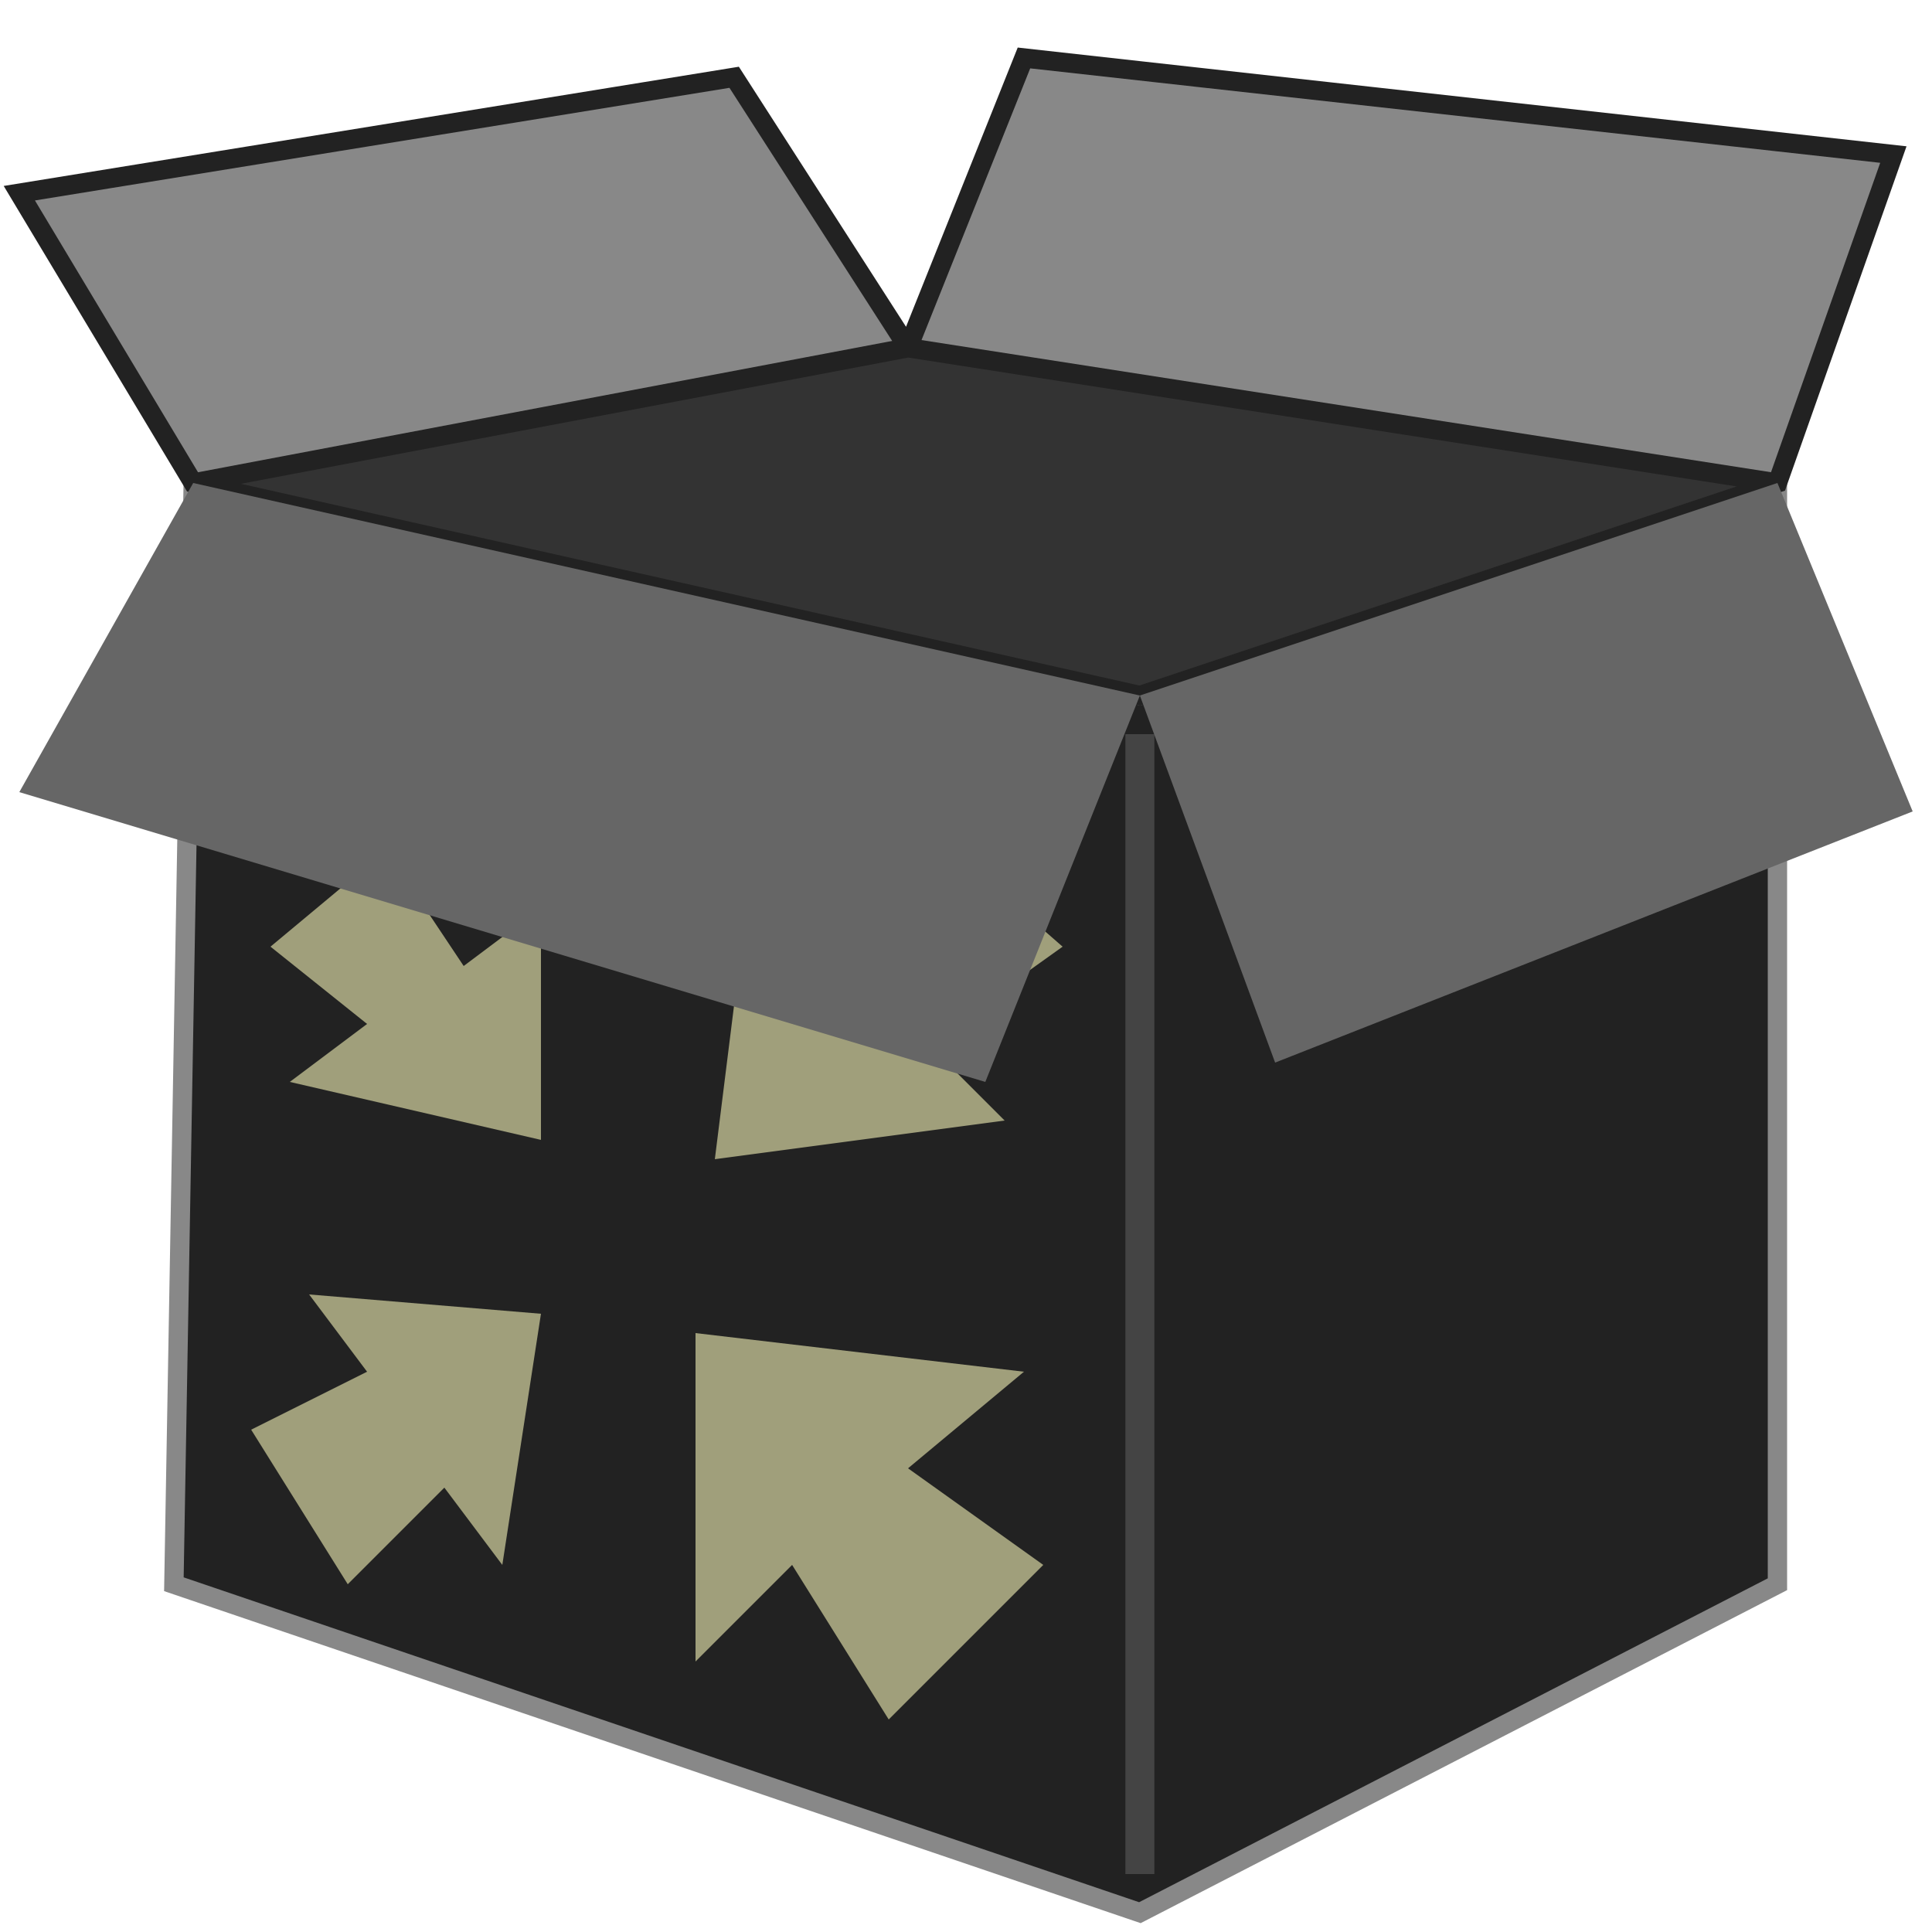
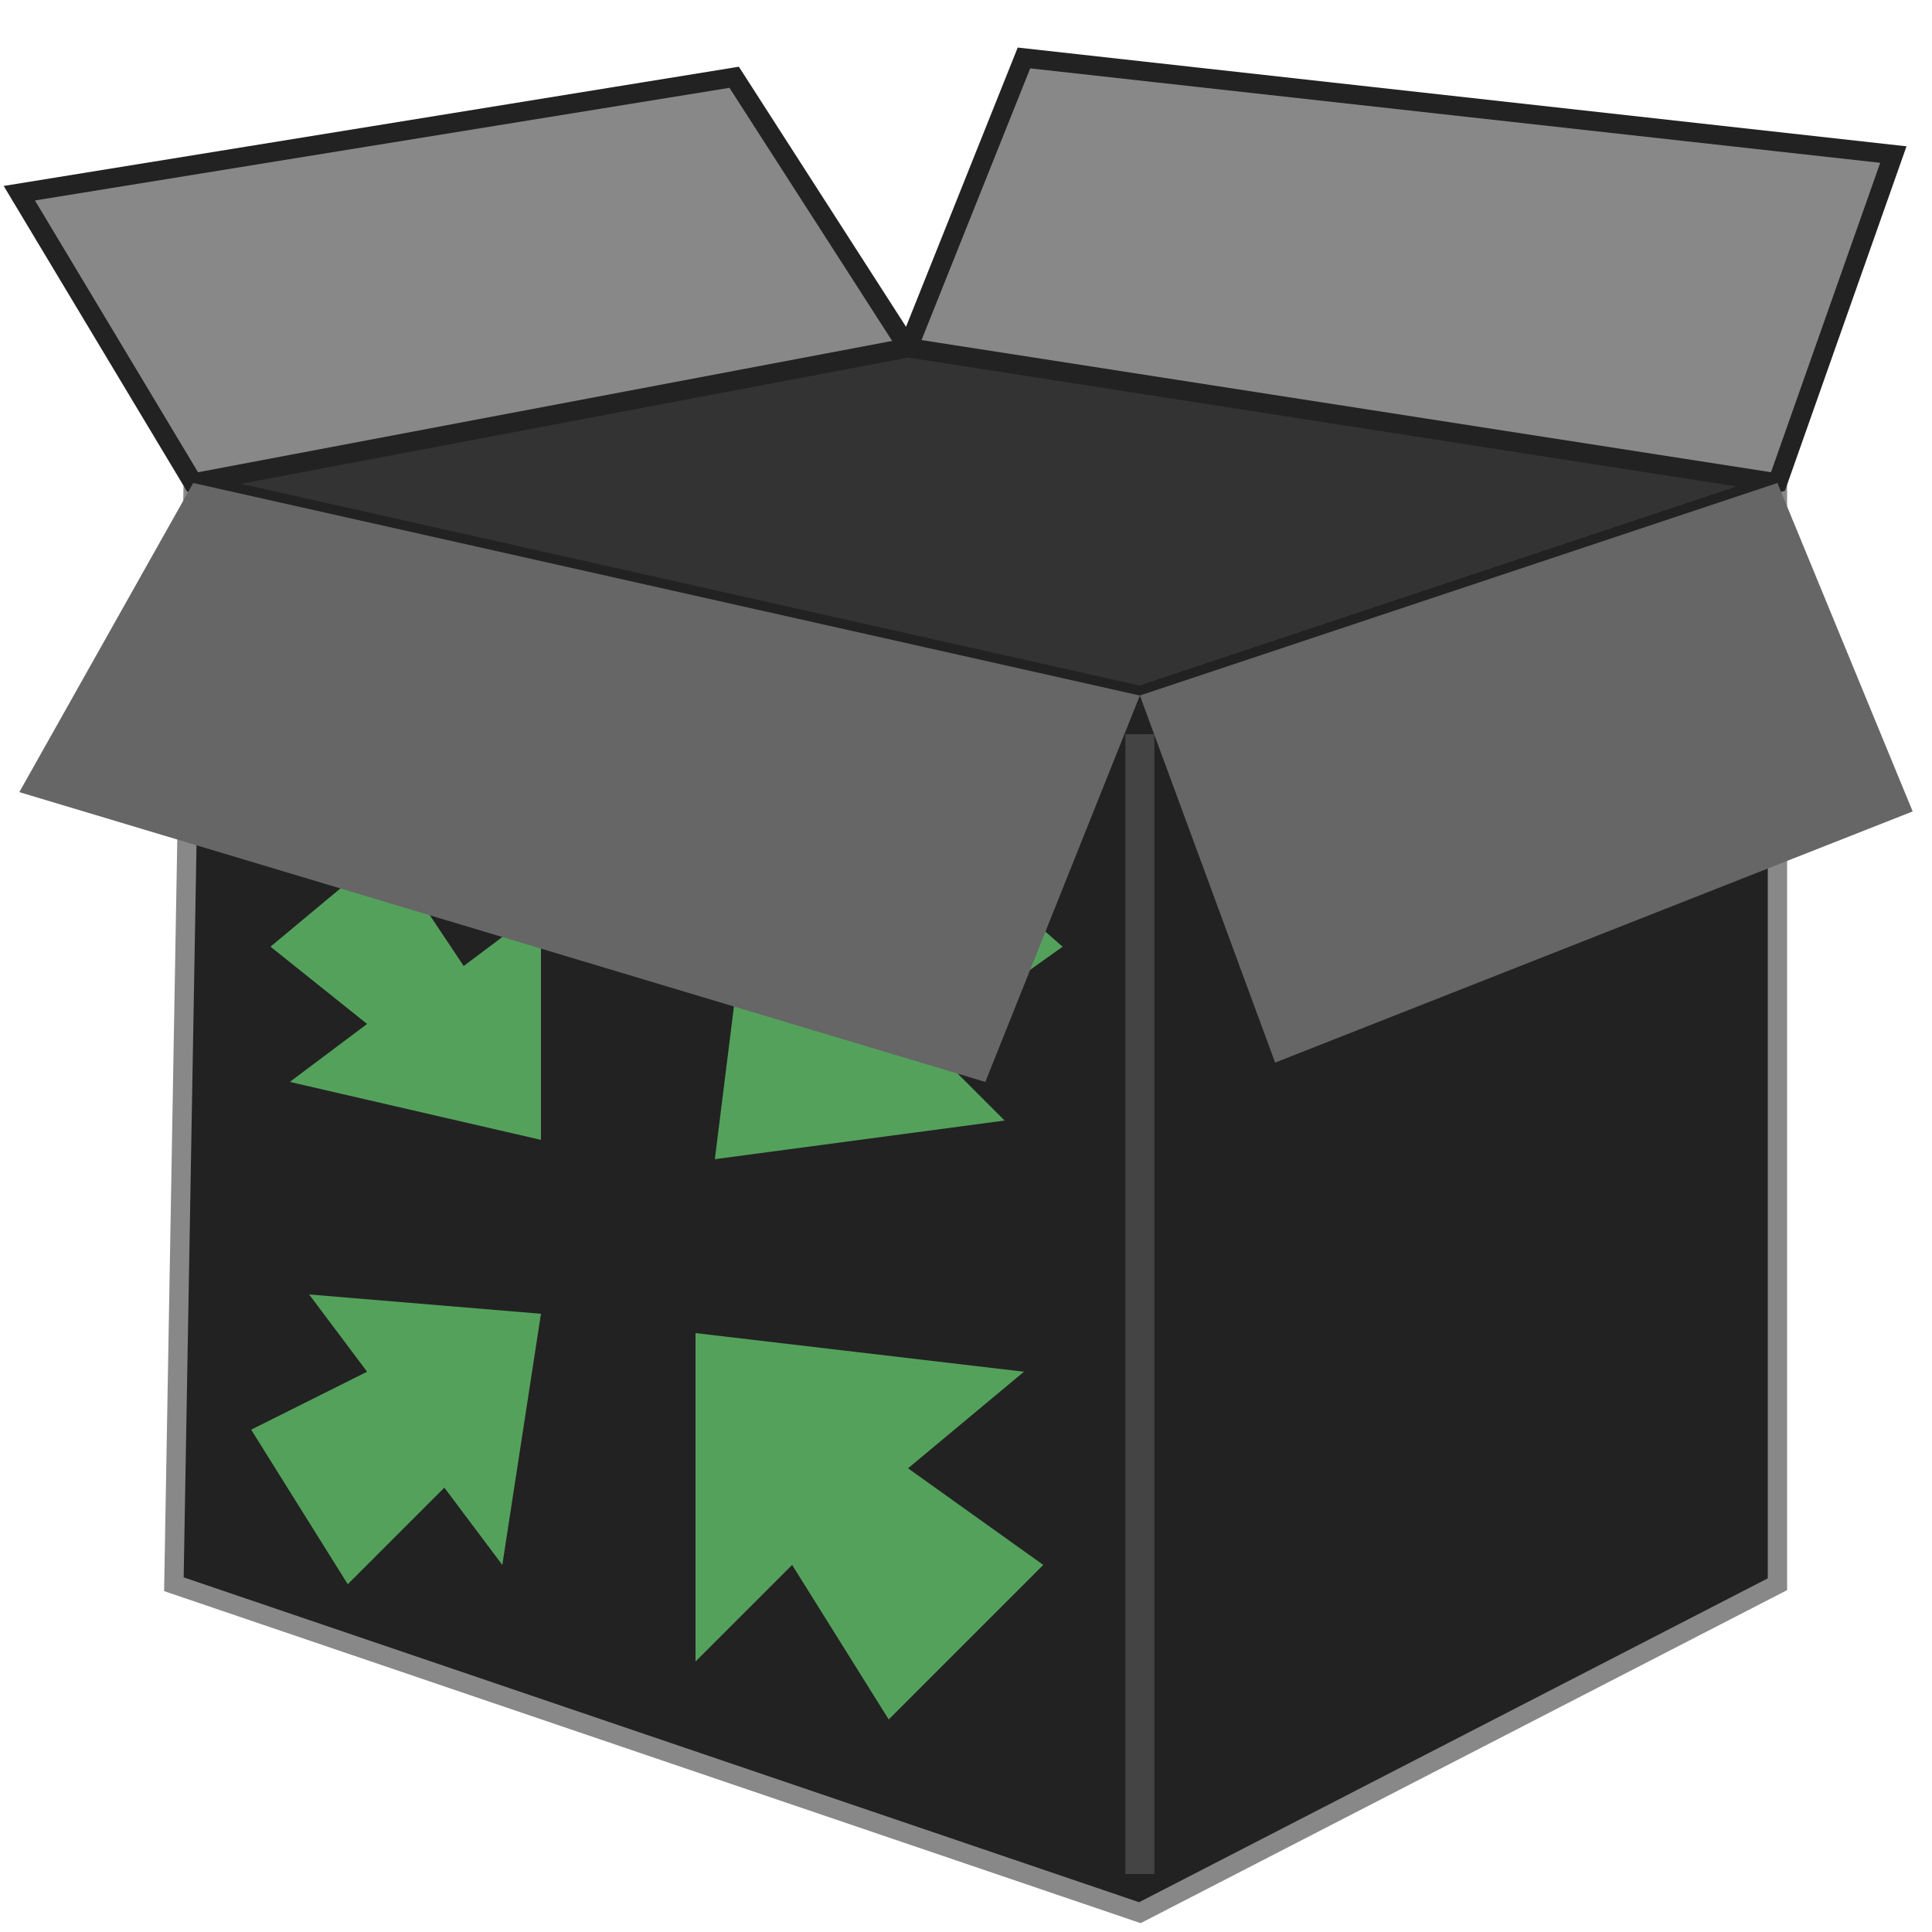
<svg height="100" width="100">
  <path style="fill:#222222;stroke:#888888" d="M 92,25 92,82 59,99 9,82 10,25 59,36 z" />
  <path style="fill:#888888;stroke:#222222;stroke-width:1" d="M 10,25 1,10 38,4 47,18 53,3 98,8 92,25 59,36 z" />
  <path style="fill:#333333;stroke:#222222;stroke-width:1" d="M 10,25 47,18 92,25 59,36 z" />
  <path style="fill:none;stroke:#444444;stroke-width:1.5" d="m 59,38 0,59" />
-   <path style="fill:#A09F7B" d="m 36,69 0,17 5,-5 5,8 8,-8 -7,-5 6,-5 z m -8,-1 -12,-1 3,4 -6,3 5,8 5,-5 3,4 z m 9,-8 15,-2 -4,-4 7,-5 -8,-7 -4,6 -4,-4 z m -9,-1 0,-12 -4,3 -4,-6 -6,5 5,4 -4,3 z" />
+   <path style="fill:#54A15C" d="m 36,69 0,17 5,-5 5,8 8,-8 -7,-5 6,-5 z m -8,-1 -12,-1 3,4 -6,3 5,8 5,-5 3,4 z m 9,-8 15,-2 -4,-4 7,-5 -8,-7 -4,6 -4,-4 z m -9,-1 0,-12 -4,3 -4,-6 -6,5 5,4 -4,3 z" />
  <path style="fill:#666666;stroke:none;" d="M 1,41 10,25 59,36 92,25 99,42 66,55 59,36 51,56 z" />
</svg>
